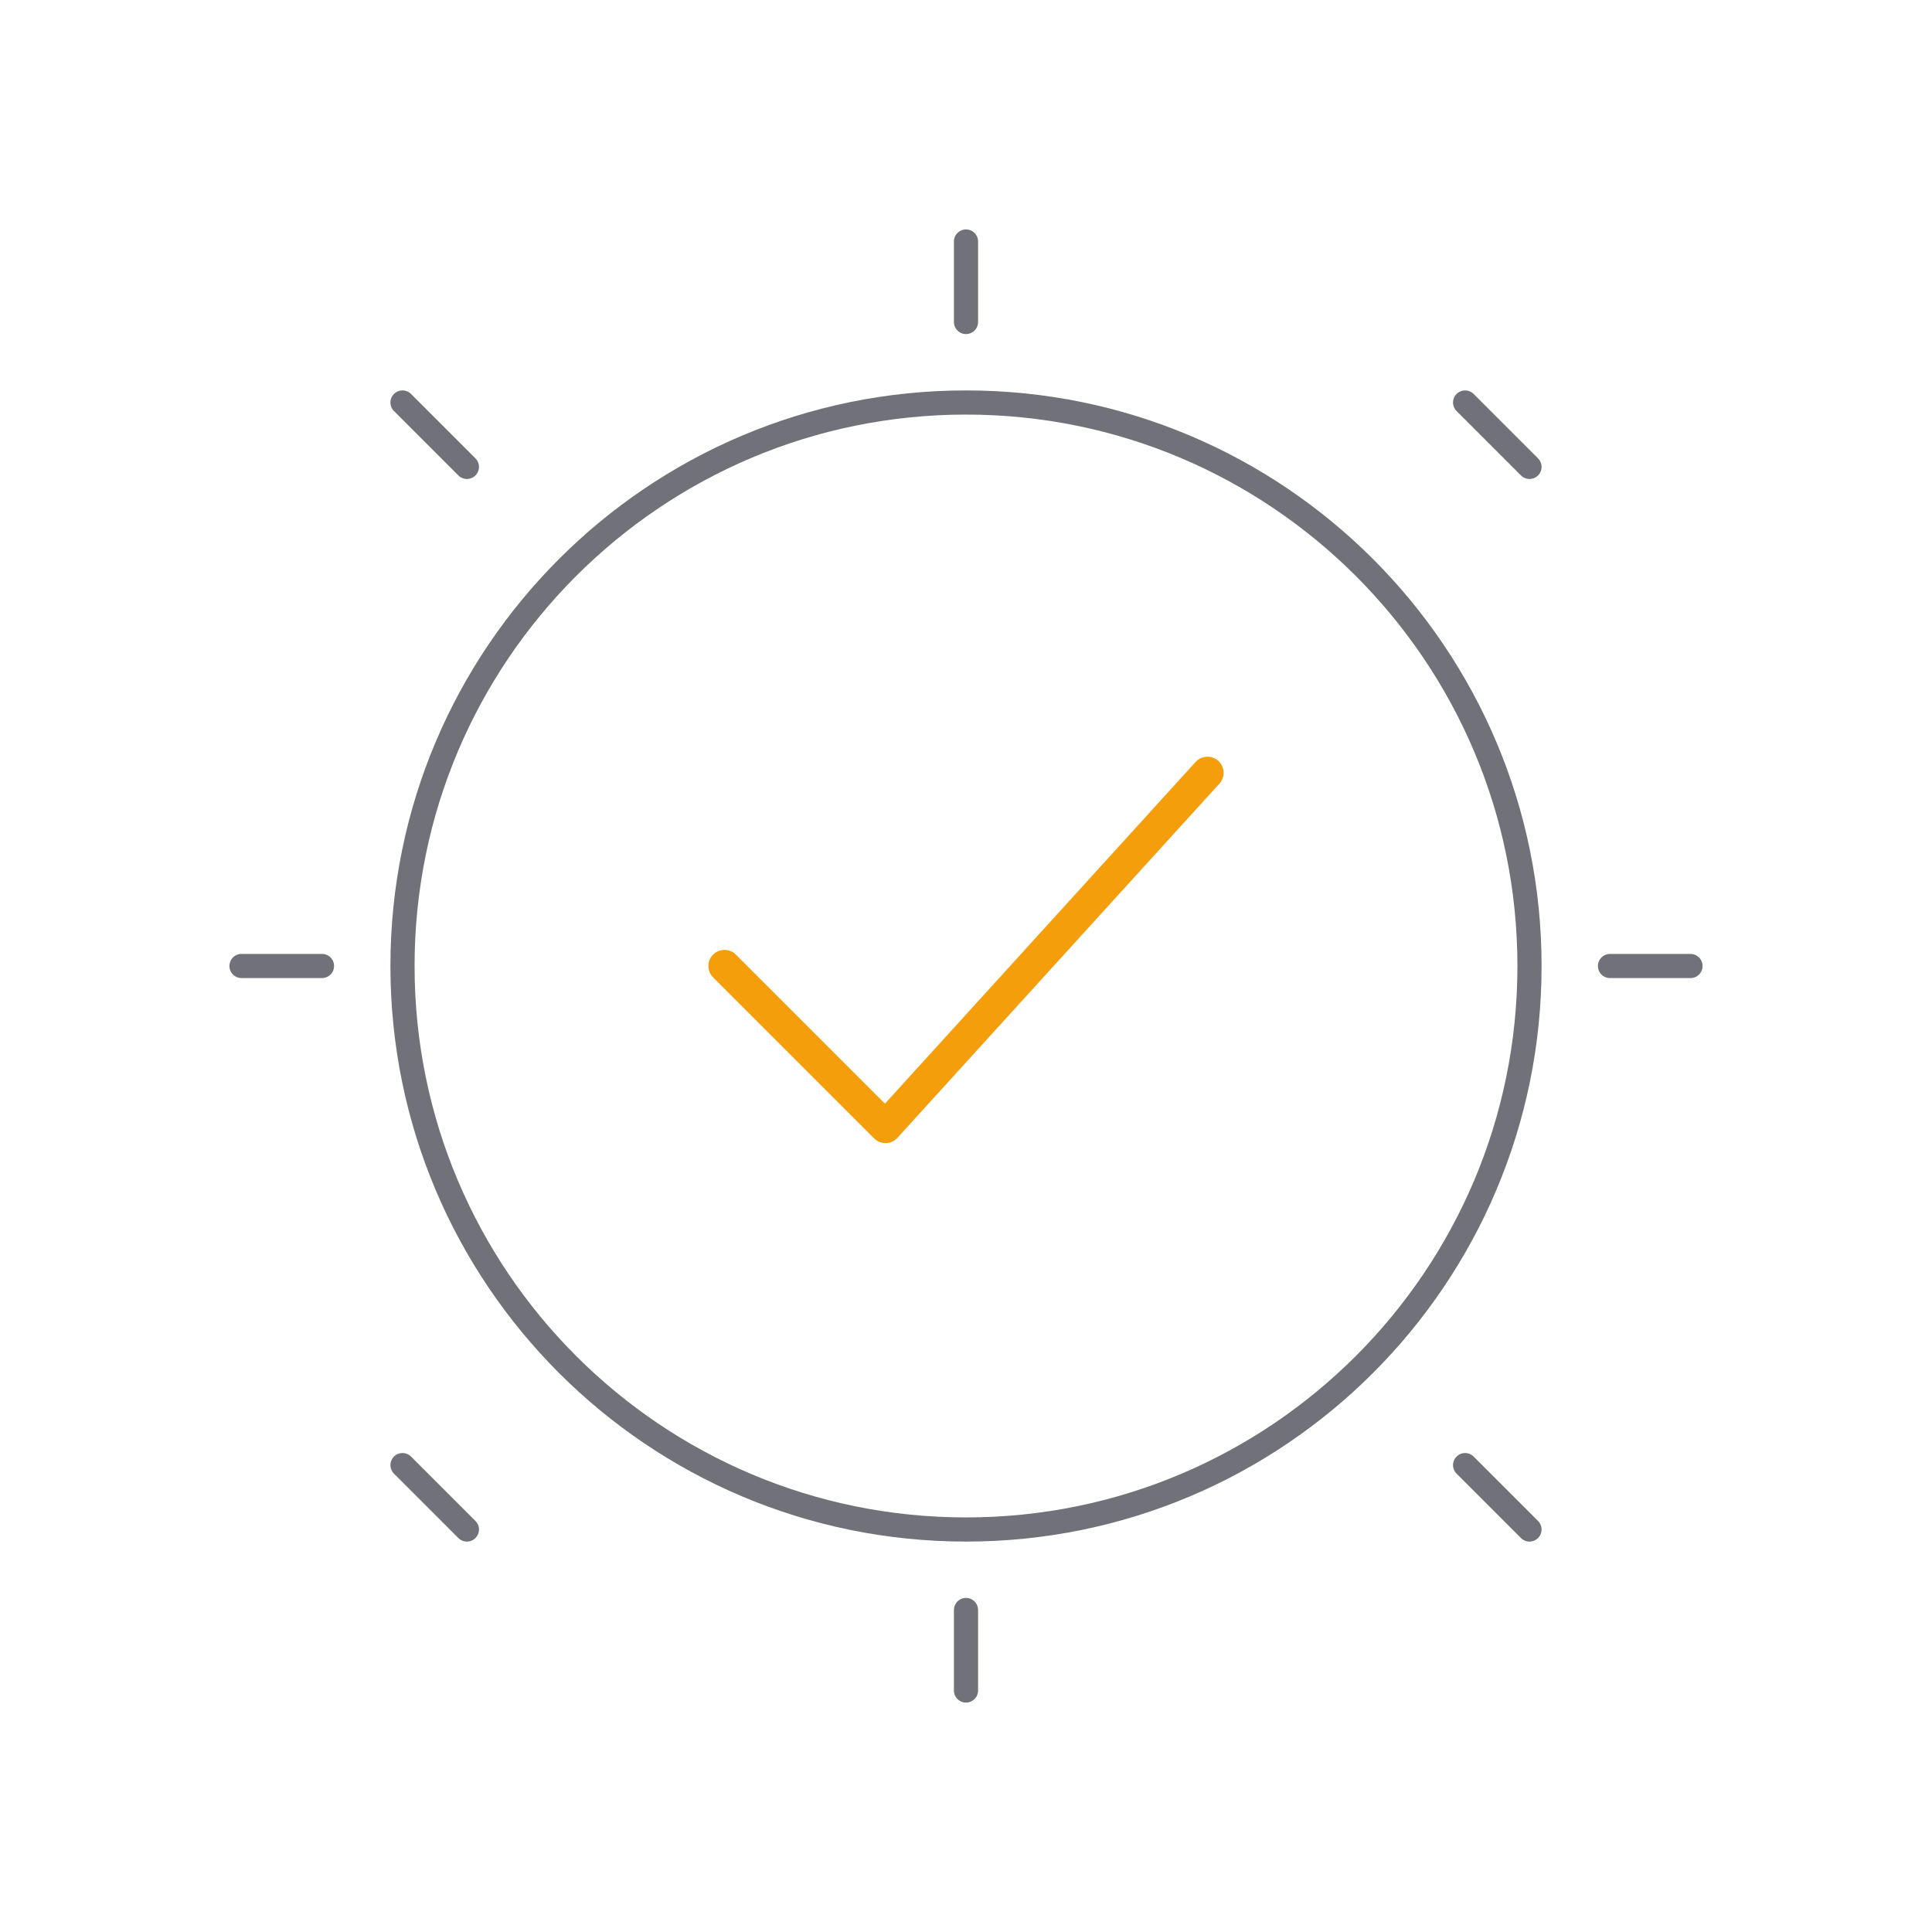
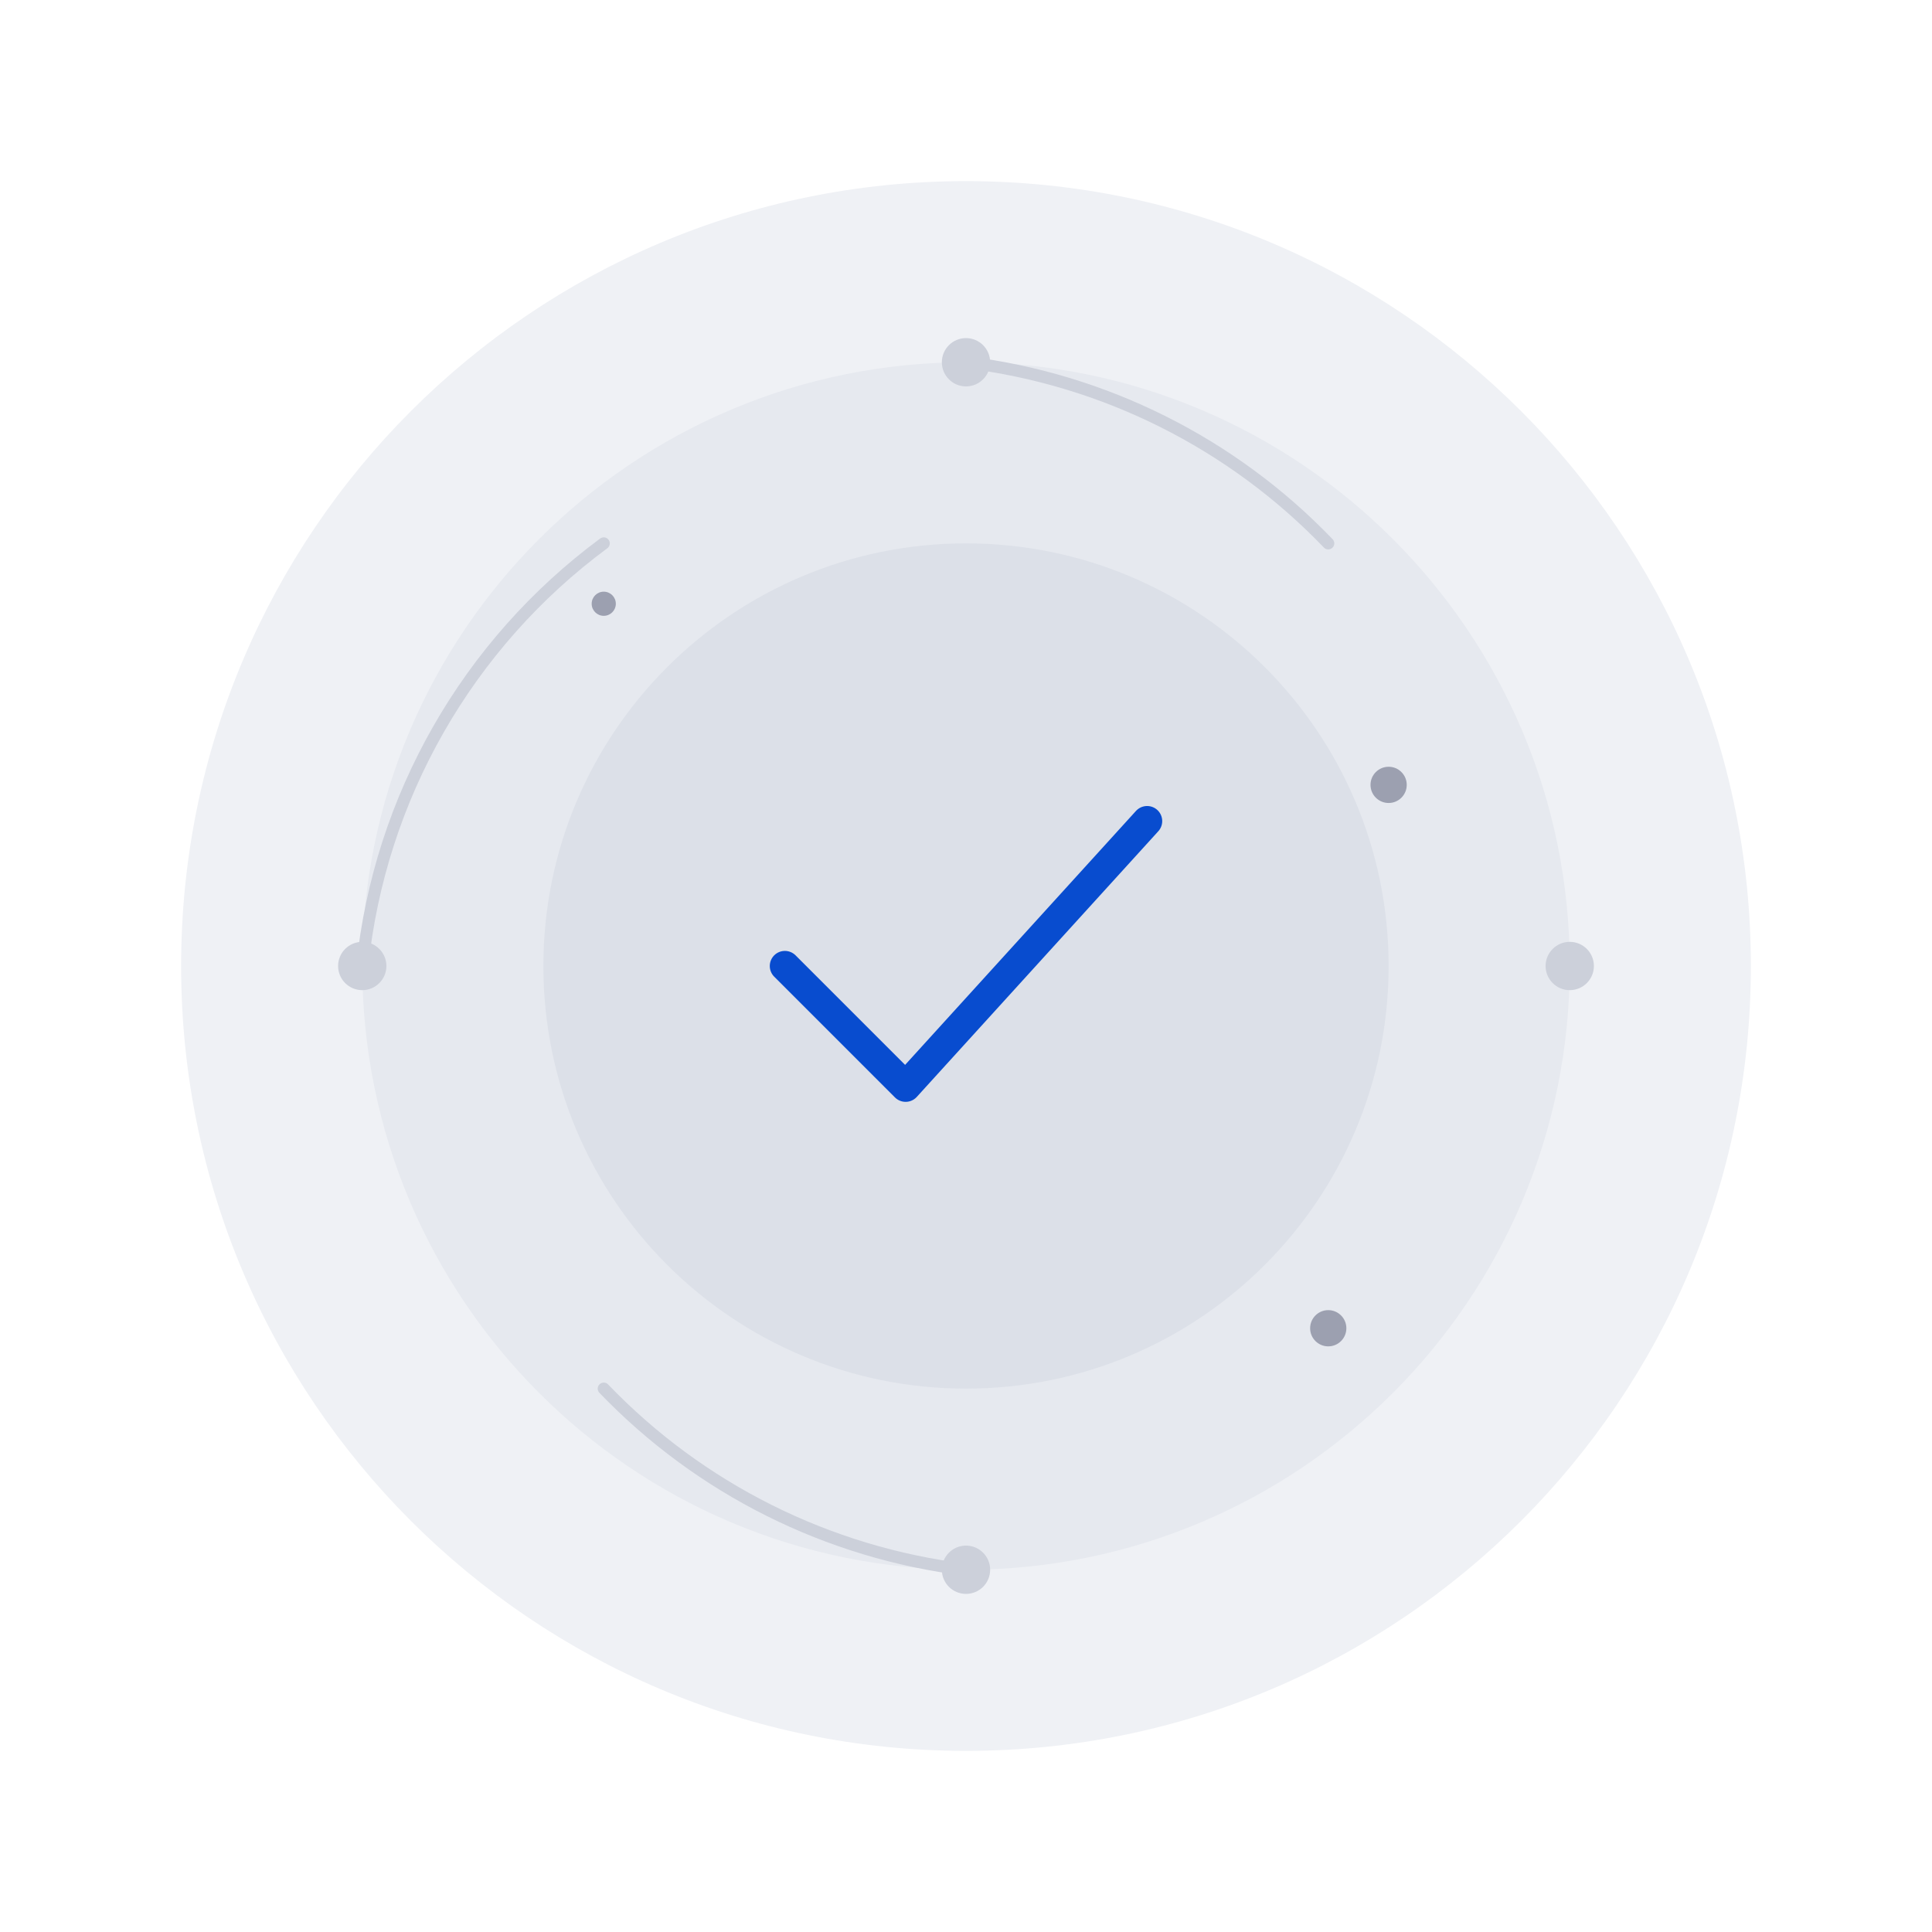
- <svg xmlns="http://www.w3.org/2000/svg" viewBox="0 0 120 120">
-   <circle cx="60" cy="60" r="35" fill="none" stroke="#71717a" stroke-width="1.5" />
-   <path d="M45 60 L55 70 L75 48" fill="none" stroke="#f59e0b" stroke-width="2" stroke-linecap="round" stroke-linejoin="round" />
-   <line x1="60" y1="15" x2="60" y2="20" stroke="#71717a" stroke-width="1.5" stroke-linecap="round" />
-   <line x1="60" y1="100" x2="60" y2="105" stroke="#71717a" stroke-width="1.5" stroke-linecap="round" />
-   <line x1="15" y1="60" x2="20" y2="60" stroke="#71717a" stroke-width="1.5" stroke-linecap="round" />
-   <line x1="100" y1="60" x2="105" y2="60" stroke="#71717a" stroke-width="1.5" stroke-linecap="round" />
-   <line x1="25" y1="25" x2="29" y2="29" stroke="#71717a" stroke-width="1.5" stroke-linecap="round" />
-   <line x1="91" y1="91" x2="95" y2="95" stroke="#71717a" stroke-width="1.5" stroke-linecap="round" />
-   <line x1="91" y1="25" x2="95" y2="29" stroke="#71717a" stroke-width="1.5" stroke-linecap="round" />
-   <line x1="25" y1="91" x2="29" y2="95" stroke="#71717a" stroke-width="1.5" stroke-linecap="round" />
+ <svg xmlns="http://www.w3.org/2000/svg" viewBox="0 0 160 160" fill="none">
+   <g>
+     <circle cx="80" cy="80" r="65" fill="#eff1f5" />
+   </g>
+   <g>
+     <circle cx="80" cy="80" r="50" fill="#e6e9ef" />
+     <circle cx="80" cy="80" r="35" fill="#dce0e8" />
+   </g>
+   <g>
+     <path d="M80 30 A50 50 0 0 1 110 45" stroke="#ccd0da" stroke-width="1" fill="none" stroke-linecap="round" />
+     <path d="M50 45 A50 50 0 0 0 30 80" stroke="#ccd0da" stroke-width="1" fill="none" stroke-linecap="round" />
+     <path d="M80 130 A50 50 0 0 1 50 115" stroke="#ccd0da" stroke-width="1" fill="none" stroke-linecap="round" />
+   </g>
+   <g>
+     <path d="M65 80 L75 90 L95 68" stroke="#084CCF" stroke-width="2.5" stroke-linecap="round" stroke-linejoin="round" />
+     <circle cx="80" cy="30" r="2" fill="#ccd0da" />
+     <circle cx="130" cy="80" r="2" fill="#ccd0da" />
+     <circle cx="80" cy="130" r="2" fill="#ccd0da" />
+     <circle cx="30" cy="80" r="2" fill="#ccd0da" />
+     <circle cx="110" cy="110" r="1.5" fill="#9ca0b0" />
+     <circle cx="50" cy="50" r="1" fill="#9ca0b0" />
+     <circle cx="115" cy="65" r="1.5" fill="#9ca0b0" />
+   </g>
</svg>
